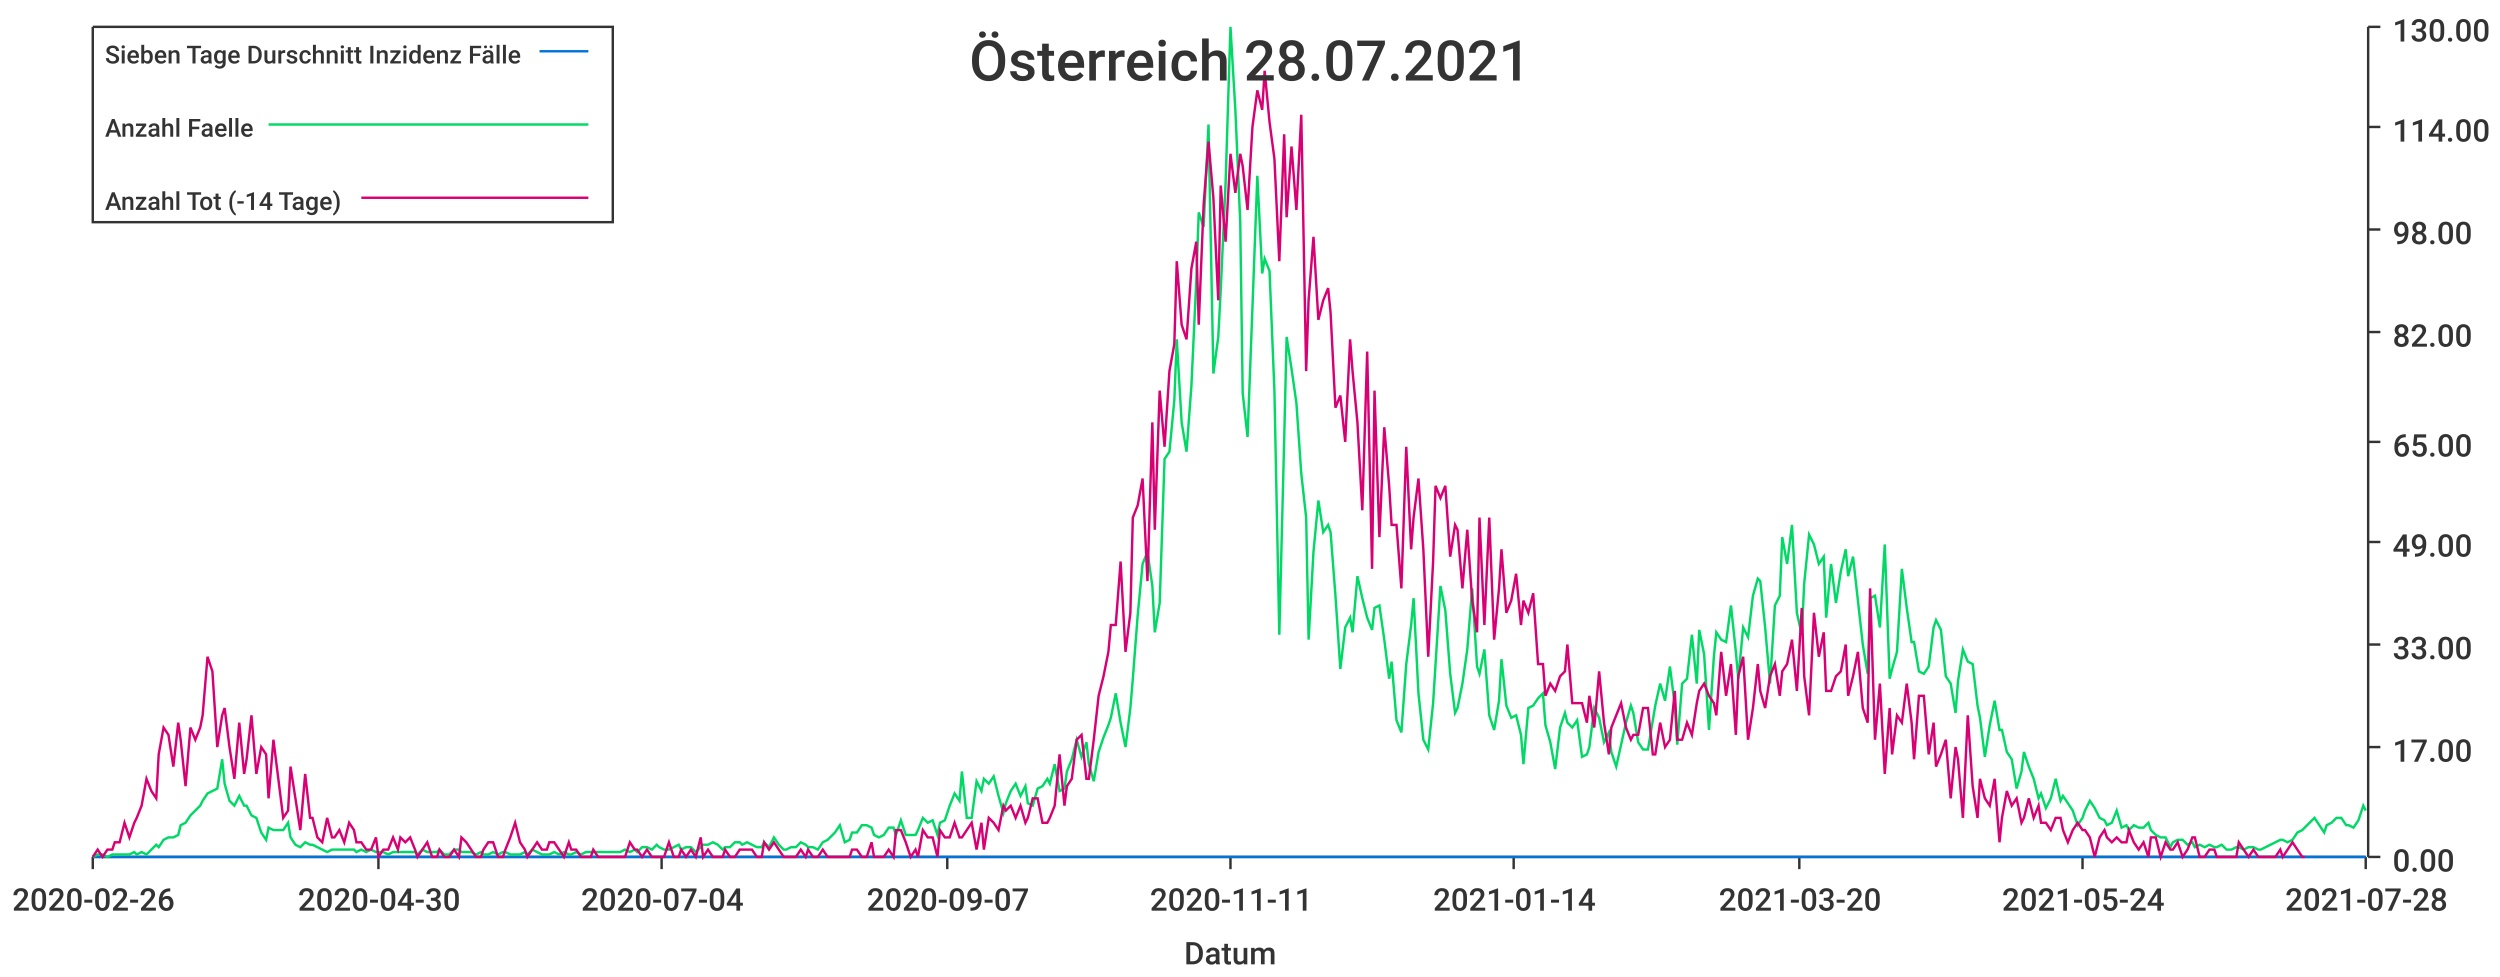
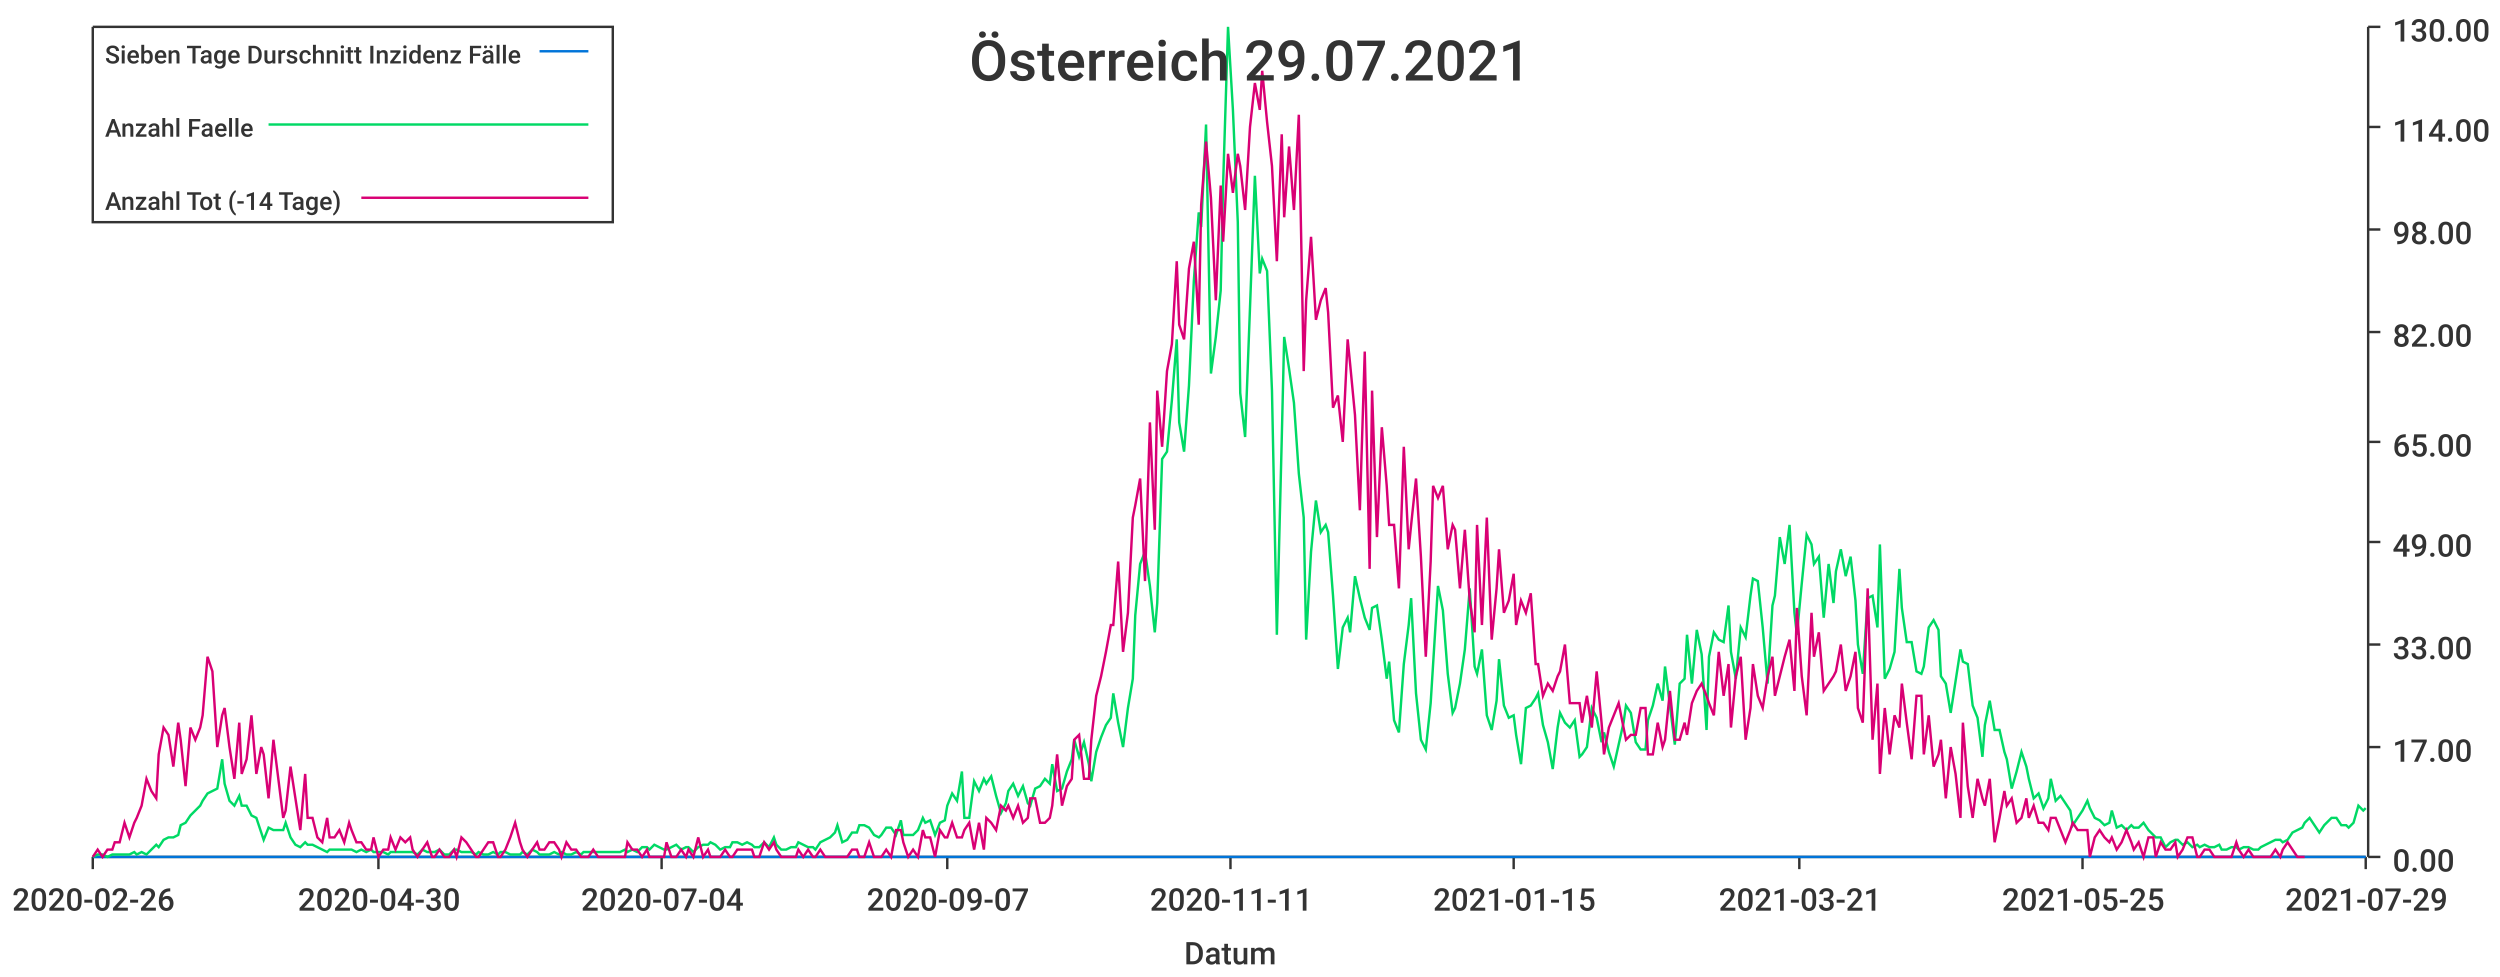
<svg xmlns="http://www.w3.org/2000/svg" width="1024" height="400">\n<path d="M 0 0 L 1024 0 L 1024 400 L 0 400 L 0 0" style="stroke-width:0;stroke:rgba(255,255,255,1.0);fill:rgba(255,255,255,1.0)" />
  <path d="M 38 11 L 969 11 L 969 351 L 38 351 L 38 11" style="stroke-width:0;stroke:rgba(255,255,255,1.0);fill:rgba(255,255,255,1.0)" />
  <path d="M 38 351 L 969 351" style="stroke-width:1;stroke:rgba(51,51,51,1.0);fill:none" />
  <path d="M 38 351 L 38 356" style="stroke-width:1;stroke:rgba(51,51,51,1.0);fill:none" />
  <text x="5" y="373" style="stroke-width:0;stroke:none;fill:rgba(51,51,51,1.0);font-size:12.8px;font-family:'Roboto Medium',sans-serif">2020-02-26</text>
  <path d="M 155 351 L 155 356" style="stroke-width:1;stroke:rgba(51,51,51,1.0);fill:none" />
  <text x="122" y="373" style="stroke-width:0;stroke:none;fill:rgba(51,51,51,1.0);font-size:12.8px;font-family:'Roboto Medium',sans-serif">2020-04-30</text>
  <path d="M 271 351 L 271 356" style="stroke-width:1;stroke:rgba(51,51,51,1.0);fill:none" />
  <text x="238" y="373" style="stroke-width:0;stroke:none;fill:rgba(51,51,51,1.0);font-size:12.8px;font-family:'Roboto Medium',sans-serif">2020-07-04</text>
  <path d="M 388 351 L 388 356" style="stroke-width:1;stroke:rgba(51,51,51,1.0);fill:none" />
  <text x="355" y="373" style="stroke-width:0;stroke:none;fill:rgba(51,51,51,1.0);font-size:12.8px;font-family:'Roboto Medium',sans-serif">2020-09-07</text>
  <path d="M 504 351 L 504 356" style="stroke-width:1;stroke:rgba(51,51,51,1.0);fill:none" />
  <text x="471" y="373" style="stroke-width:0;stroke:none;fill:rgba(51,51,51,1.0);font-size:12.8px;font-family:'Roboto Medium',sans-serif">2020-11-11</text>
  <path d="M 620 351 L 620 356" style="stroke-width:1;stroke:rgba(51,51,51,1.0);fill:none" />
-   <text x="587" y="373" style="stroke-width:0;stroke:none;fill:rgba(51,51,51,1.0);font-size:12.8px;font-family:'Roboto Medium',sans-serif">2021-01-14</text>
+   <text x="587" y="373" style="stroke-width:0;stroke:none;fill:rgba(51,51,51,1.0);font-size:12.8px;font-family:'Roboto Medium',sans-serif">2021-01-15</text>
  <path d="M 737 351 L 737 356" style="stroke-width:1;stroke:rgba(51,51,51,1.0);fill:none" />
-   <text x="704" y="373" style="stroke-width:0;stroke:none;fill:rgba(51,51,51,1.0);font-size:12.8px;font-family:'Roboto Medium',sans-serif">2021-03-20</text>
+   <text x="704" y="373" style="stroke-width:0;stroke:none;fill:rgba(51,51,51,1.0);font-size:12.8px;font-family:'Roboto Medium',sans-serif">2021-03-21</text>
  <path d="M 853 351 L 853 356" style="stroke-width:1;stroke:rgba(51,51,51,1.0);fill:none" />
-   <text x="820" y="373" style="stroke-width:0;stroke:none;fill:rgba(51,51,51,1.0);font-size:12.8px;font-family:'Roboto Medium',sans-serif">2021-05-24</text>
+   <text x="820" y="373" style="stroke-width:0;stroke:none;fill:rgba(51,51,51,1.0);font-size:12.8px;font-family:'Roboto Medium',sans-serif">2021-05-25</text>
  <path d="M 969 351 L 969 356" style="stroke-width:1;stroke:rgba(51,51,51,1.0);fill:none" />
-   <text x="936" y="373" style="stroke-width:0;stroke:none;fill:rgba(51,51,51,1.0);font-size:12.8px;font-family:'Roboto Medium',sans-serif">2021-07-28</text>
+   <text x="936" y="373" style="stroke-width:0;stroke:none;fill:rgba(51,51,51,1.0);font-size:12.8px;font-family:'Roboto Medium',sans-serif">2021-07-29</text>
  <text x="485" y="395" style="stroke-width:0;stroke:none;fill:rgba(51,51,51,1.0);font-size:12.8px;font-family:'Roboto Medium',sans-serif">Datum</text>
  <path d="M 970 351 L 970 11" style="stroke-width:1;stroke:rgba(51,51,51,1.0);fill:none" />
  <path d="M 970 351 L 975 351" style="stroke-width:1;stroke:rgba(51,51,51,1.0);fill:none" />
  <text x="980" y="357" style="stroke-width:0;stroke:none;fill:rgba(51,51,51,1.0);font-size:12.8px;font-family:'Roboto Medium',sans-serif">0.00</text>
  <path d="M 970 306 L 975 306" style="stroke-width:1;stroke:rgba(51,51,51,1.0);fill:none" />
  <text x="980" y="312" style="stroke-width:0;stroke:none;fill:rgba(51,51,51,1.0);font-size:12.8px;font-family:'Roboto Medium',sans-serif">17.00</text>
  <path d="M 970 264 L 975 264" style="stroke-width:1;stroke:rgba(51,51,51,1.0);fill:none" />
  <text x="980" y="270" style="stroke-width:0;stroke:none;fill:rgba(51,51,51,1.0);font-size:12.8px;font-family:'Roboto Medium',sans-serif">33.00</text>
  <path d="M 970 222 L 975 222" style="stroke-width:1;stroke:rgba(51,51,51,1.0);fill:none" />
  <text x="980" y="228" style="stroke-width:0;stroke:none;fill:rgba(51,51,51,1.0);font-size:12.8px;font-family:'Roboto Medium',sans-serif">49.00</text>
  <path d="M 970 181 L 975 181" style="stroke-width:1;stroke:rgba(51,51,51,1.0);fill:none" />
  <text x="980" y="187" style="stroke-width:0;stroke:none;fill:rgba(51,51,51,1.0);font-size:12.8px;font-family:'Roboto Medium',sans-serif">65.00</text>
  <path d="M 970 136 L 975 136" style="stroke-width:1;stroke:rgba(51,51,51,1.0);fill:none" />
  <text x="980" y="142" style="stroke-width:0;stroke:none;fill:rgba(51,51,51,1.0);font-size:12.8px;font-family:'Roboto Medium',sans-serif">82.00</text>
  <path d="M 970 94 L 975 94" style="stroke-width:1;stroke:rgba(51,51,51,1.0);fill:none" />
  <text x="980" y="100" style="stroke-width:0;stroke:none;fill:rgba(51,51,51,1.0);font-size:12.8px;font-family:'Roboto Medium',sans-serif">98.00</text>
  <path d="M 970 52 L 975 52" style="stroke-width:1;stroke:rgba(51,51,51,1.0);fill:none" />
  <text x="980" y="58" style="stroke-width:0;stroke:none;fill:rgba(51,51,51,1.0);font-size:12.8px;font-family:'Roboto Medium',sans-serif">114.00</text>
  <path d="M 970 11 L 975 11" style="stroke-width:1;stroke:rgba(51,51,51,1.0);fill:none" />
  <text x="980" y="17" style="stroke-width:0;stroke:none;fill:rgba(51,51,51,1.0);font-size:12.8px;font-family:'Roboto Medium',sans-serif">130.00</text>
-   <path d="M 38 351 L 40 351 L 42 351 L 44 351 L 46 351 L 47 351 L 49 351 L 51 351 L 53 351 L 55 351 L 56 351 L 58 351 L 60 351 L 62 351 L 64 351 L 65 351 L 67 351 L 69 351 L 71 351 L 73 351 L 74 351 L 76 351 L 78 351 L 80 351 L 82 351 L 83 351 L 85 351 L 87 351 L 89 351 L 91 351 L 92 351 L 94 351 L 96 351 L 98 351 L 100 351 L 101 351 L 103 351 L 105 351 L 107 351 L 109 351 L 110 351 L 112 351 L 114 351 L 116 351 L 118 351 L 119 351 L 121 351 L 123 351 L 125 351 L 127 351 L 128 351 L 130 351 L 132 351 L 134 351 L 136 351 L 137 351 L 139 351 L 141 351 L 143 351 L 145 351 L 146 351 L 148 351 L 150 351 L 152 351 L 154 351 L 155 351 L 157 351 L 159 351 L 161 351 L 163 351 L 164 351 L 166 351 L 168 351 L 170 351 L 171 351 L 173 351 L 175 351 L 177 351 L 179 351 L 180 351 L 182 351 L 184 351 L 186 351 L 188 351 L 189 351 L 191 351 L 193 351 L 195 351 L 197 351 L 198 351 L 200 351 L 202 351 L 204 351 L 206 351 L 207 351 L 209 351 L 211 351 L 213 351 L 215 351 L 216 351 L 218 351 L 220 351 L 222 351 L 224 351 L 225 351 L 227 351 L 229 351 L 231 351 L 233 351 L 234 351 L 236 351 L 238 351 L 240 351 L 242 351 L 243 351 L 245 351 L 247 351 L 249 351 L 251 351 L 252 351 L 254 351 L 256 351 L 258 351 L 260 351 L 261 351 L 263 351 L 265 351 L 267 351 L 269 351 L 270 351 L 272 351 L 274 351 L 276 351 L 278 351 L 279 351 L 281 351 L 283 351 L 285 351 L 287 351 L 288 351 L 290 351 L 292 351 L 294 351 L 296 351 L 297 351 L 299 351 L 301 351 L 303 351 L 304 351 L 306 351 L 308 351 L 310 351 L 312 351 L 313 351 L 315 351 L 317 351 L 319 351 L 321 351 L 322 351 L 324 351 L 326 351 L 328 351 L 330 351 L 331 351 L 333 351 L 335 351 L 337 351 L 339 351 L 340 351 L 342 351 L 344 351 L 346 351 L 348 351 L 349 351 L 351 351 L 353 351 L 355 351 L 357 351 L 358 351 L 360 351 L 362 351 L 364 351 L 366 351 L 367 351 L 369 351 L 371 351 L 373 351 L 375 351 L 376 351 L 378 351 L 380 351 L 382 351 L 384 351 L 385 351 L 387 351 L 389 351 L 391 351 L 393 351 L 394 351 L 396 351 L 398 351 L 400 351 L 402 351 L 403 351 L 405 351 L 407 351 L 409 351 L 411 351 L 412 351 L 414 351 L 416 351 L 418 351 L 420 351 L 421 351 L 423 351 L 425 351 L 427 351 L 429 351 L 430 351 L 432 351 L 434 351 L 436 351 L 437 351 L 439 351 L 441 351 L 443 351 L 445 351 L 446 351 L 448 351 L 450 351 L 452 351 L 454 351 L 455 351 L 457 351 L 459 351 L 461 351 L 463 351 L 464 351 L 466 351 L 468 351 L 470 351 L 472 351 L 473 351 L 475 351 L 477 351 L 479 351 L 481 351 L 482 351 L 484 351 L 486 351 L 488 351 L 490 351 L 491 351 L 493 351 L 495 351 L 497 351 L 499 351 L 500 351 L 502 351 L 504 351 L 506 351 L 508 351 L 509 351 L 511 351 L 513 351 L 515 351 L 517 351 L 518 351 L 520 351 L 522 351 L 524 351 L 526 351 L 527 351 L 529 351 L 531 351 L 533 351 L 535 351 L 536 351 L 538 351 L 540 351 L 542 351 L 544 351 L 545 351 L 547 351 L 549 351 L 551 351 L 553 351 L 554 351 L 556 351 L 558 351 L 560 351 L 562 351 L 563 351 L 565 351 L 567 351 L 569 351 L 570 351 L 572 351 L 574 351 L 576 351 L 578 351 L 579 351 L 581 351 L 583 351 L 585 351 L 587 351 L 588 351 L 590 351 L 592 351 L 594 351 L 596 351 L 597 351 L 599 351 L 601 351 L 603 351 L 605 351 L 606 351 L 608 351 L 610 351 L 612 351 L 614 351 L 615 351 L 617 351 L 619 351 L 621 351 L 623 351 L 624 351 L 626 351 L 628 351 L 630 351 L 632 351 L 633 351 L 635 351 L 637 351 L 639 351 L 641 351 L 642 351 L 644 351 L 646 351 L 648 351 L 650 351 L 651 351 L 653 351 L 655 351 L 657 351 L 659 351 L 660 351 L 662 351 L 664 351 L 666 351 L 668 351 L 669 351 L 671 351 L 673 351 L 675 351 L 677 351 L 678 351 L 680 351 L 682 351 L 684 351 L 686 351 L 687 351 L 689 351 L 691 351 L 693 351 L 695 351 L 696 351 L 698 351 L 700 351 L 702 351 L 703 351 L 705 351 L 707 351 L 709 351 L 711 351 L 712 351 L 714 351 L 716 351 L 718 351 L 720 351 L 721 351 L 723 351 L 725 351 L 727 351 L 729 351 L 730 351 L 732 351 L 734 351 L 736 351 L 738 351 L 739 351 L 741 351 L 743 351 L 745 351 L 747 351 L 748 351 L 750 351 L 752 351 L 754 351 L 756 351 L 757 351 L 759 351 L 761 351 L 763 351 L 765 351 L 766 351 L 768 351 L 770 351 L 772 351 L 774 351 L 775 351 L 777 351 L 779 351 L 781 351 L 783 351 L 784 351 L 786 351 L 788 351 L 790 351 L 792 351 L 793 351 L 795 351 L 797 351 L 799 351 L 801 351 L 802 351 L 804 351 L 806 351 L 808 351 L 810 351 L 811 351 L 813 351 L 815 351 L 817 351 L 819 351 L 820 351 L 822 351 L 824 351 L 826 351 L 828 351 L 829 351 L 831 351 L 833 351 L 835 351 L 836 351 L 838 351 L 840 351 L 842 351 L 844 351 L 845 351 L 847 351 L 849 351 L 851 351 L 853 351 L 854 351 L 856 351 L 858 351 L 860 351 L 862 351 L 863 351 L 865 351 L 867 351 L 869 351 L 871 351 L 872 351 L 874 351 L 876 351 L 878 351 L 880 351 L 881 351 L 883 351 L 885 351 L 887 351 L 889 351 L 890 351 L 892 351 L 894 351 L 896 351 L 898 351 L 899 351 L 901 351 L 903 351 L 905 351 L 907 351 L 908 351 L 910 351 L 912 351 L 914 351 L 916 351 L 917 351 L 919 351 L 921 351 L 923 351 L 925 351 L 926 351 L 928 351 L 930 351 L 932 351 L 934 351 L 935 351 L 937 351 L 939 351 L 941 351 L 943 351 L 944 351 L 946 351 L 948 351 L 950 351 L 952 351 L 953 351 L 955 351 L 957 351 L 959 351 L 961 351 L 962 351 L 964 351 L 966 351 L 968 351 L 969 351" style="stroke-width:1;stroke:rgba(0,116,217,1.0);fill:none" />
-   <path d="M 38 351 L 40 350 L 42 350 L 44 351 L 46 350 L 47 350 L 49 350 L 51 350 L 53 350 L 55 349 L 56 350 L 58 349 L 60 350 L 62 348 L 64 346 L 65 347 L 67 344 L 69 343 L 71 343 L 73 342 L 74 338 L 76 337 L 78 334 L 80 332 L 82 330 L 83 328 L 85 325 L 87 324 L 89 323 L 91 311 L 92 321 L 94 328 L 96 330 L 98 326 L 100 330 L 101 330 L 103 334 L 105 335 L 107 341 L 109 344 L 110 339 L 112 340 L 114 340 L 116 340 L 118 337 L 119 343 L 121 346 L 123 347 L 125 345 L 127 346 L 128 346 L 130 347 L 132 348 L 134 349 L 136 348 L 137 348 L 139 348 L 141 348 L 143 348 L 145 348 L 146 349 L 148 348 L 150 349 L 152 348 L 154 349 L 155 349 L 157 349 L 159 350 L 161 349 L 163 349 L 164 349 L 166 349 L 168 349 L 170 349 L 171 350 L 173 348 L 175 349 L 177 349 L 179 349 L 180 348 L 182 350 L 184 350 L 186 348 L 188 348 L 189 349 L 191 349 L 193 349 L 195 350 L 197 349 L 198 350 L 200 350 L 202 349 L 204 350 L 206 349 L 207 349 L 209 350 L 211 350 L 213 350 L 215 349 L 216 350 L 218 348 L 220 349 L 222 350 L 224 350 L 225 350 L 227 349 L 229 350 L 231 349 L 233 350 L 234 350 L 236 349 L 238 350 L 240 349 L 242 349 L 243 349 L 245 349 L 247 349 L 249 349 L 251 349 L 252 349 L 254 349 L 256 348 L 258 349 L 260 348 L 261 349 L 263 347 L 265 347 L 267 348 L 269 346 L 270 347 L 272 348 L 274 348 L 276 347 L 278 346 L 279 348 L 281 347 L 283 347 L 285 349 L 287 347 L 288 346 L 290 346 L 292 345 L 294 346 L 296 348 L 297 347 L 299 347 L 301 345 L 303 345 L 304 346 L 306 345 L 308 346 L 310 347 L 312 347 L 313 345 L 315 347 L 317 343 L 319 346 L 321 348 L 322 348 L 324 347 L 326 347 L 328 345 L 330 346 L 331 347 L 333 347 L 335 348 L 337 345 L 339 344 L 340 343 L 342 341 L 344 338 L 346 345 L 348 344 L 349 341 L 351 341 L 353 338 L 355 338 L 357 339 L 358 342 L 360 343 L 362 342 L 364 339 L 366 339 L 367 342 L 369 336 L 371 342 L 373 342 L 375 342 L 376 340 L 378 335 L 380 337 L 382 336 L 384 342 L 385 337 L 387 336 L 389 330 L 391 325 L 393 328 L 394 316 L 396 335 L 398 335 L 400 320 L 402 324 L 403 319 L 405 321 L 407 318 L 409 326 L 411 333 L 412 329 L 414 324 L 416 321 L 418 326 L 420 322 L 421 329 L 423 330 L 425 323 L 427 322 L 429 319 L 430 321 L 432 313 L 434 324 L 436 323 L 437 316 L 439 311 L 441 303 L 443 310 L 445 304 L 446 313 L 448 320 L 450 308 L 452 302 L 454 297 L 455 294 L 457 284 L 459 296 L 461 306 L 463 290 L 464 278 L 466 252 L 468 231 L 470 226 L 472 240 L 473 259 L 475 247 L 477 188 L 479 185 L 481 164 L 482 139 L 484 173 L 486 185 L 488 158 L 490 115 L 491 87 L 493 93 L 495 51 L 497 153 L 499 138 L 500 119 L 502 75 L 504 11 L 506 45 L 508 91 L 509 161 L 511 179 L 513 126 L 515 72 L 517 112 L 518 106 L 520 111 L 522 160 L 524 260 L 526 180 L 527 138 L 529 151 L 531 165 L 533 194 L 535 212 L 536 262 L 538 226 L 540 205 L 542 218 L 544 215 L 545 218 L 547 244 L 549 274 L 551 257 L 553 253 L 554 259 L 556 236 L 558 245 L 560 253 L 562 258 L 563 249 L 565 248 L 567 262 L 569 278 L 570 271 L 572 295 L 574 300 L 576 272 L 578 256 L 579 245 L 581 284 L 583 303 L 585 307 L 587 288 L 588 272 L 590 240 L 592 250 L 594 276 L 596 292 L 597 290 L 599 280 L 601 266 L 603 241 L 605 273 L 606 276 L 608 266 L 610 293 L 612 299 L 614 287 L 615 270 L 617 289 L 619 294 L 621 293 L 623 301 L 624 313 L 626 290 L 628 289 L 630 286 L 632 284 L 633 297 L 635 304 L 637 315 L 639 298 L 641 292 L 642 296 L 644 298 L 646 295 L 648 310 L 650 309 L 651 306 L 653 290 L 655 294 L 657 304 L 659 300 L 660 308 L 662 314 L 664 305 L 666 296 L 668 289 L 669 292 L 671 304 L 673 307 L 675 307 L 677 295 L 678 289 L 680 280 L 682 287 L 684 273 L 686 289 L 687 305 L 689 280 L 691 278 L 693 260 L 695 280 L 696 258 L 698 268 L 700 299 L 702 269 L 703 259 L 705 262 L 707 263 L 709 248 L 711 267 L 712 278 L 714 257 L 716 261 L 718 244 L 720 237 L 721 238 L 723 257 L 725 280 L 727 248 L 729 244 L 730 220 L 732 231 L 734 215 L 736 251 L 738 260 L 739 239 L 741 219 L 743 223 L 745 231 L 747 228 L 748 253 L 750 231 L 752 247 L 754 234 L 756 225 L 757 236 L 759 228 L 761 246 L 763 264 L 765 276 L 766 245 L 768 244 L 770 257 L 772 223 L 774 278 L 775 274 L 777 267 L 779 233 L 781 249 L 783 263 L 784 263 L 786 275 L 788 276 L 790 273 L 792 257 L 793 254 L 795 258 L 797 277 L 799 280 L 801 292 L 802 279 L 804 266 L 806 271 L 808 272 L 810 289 L 811 294 L 813 310 L 815 297 L 817 287 L 819 299 L 820 299 L 822 308 L 824 311 L 826 323 L 828 316 L 829 308 L 831 314 L 833 319 L 835 327 L 836 325 L 838 331 L 840 327 L 842 319 L 844 328 L 845 326 L 847 329 L 849 332 L 851 338 L 853 335 L 854 332 L 856 328 L 858 331 L 860 335 L 862 336 L 863 338 L 865 337 L 867 332 L 869 339 L 871 338 L 872 340 L 874 338 L 876 339 L 878 339 L 880 337 L 881 340 L 883 342 L 885 343 L 887 343 L 889 347 L 890 345 L 892 344 L 894 344 L 896 346 L 898 345 L 899 347 L 901 346 L 903 347 L 905 346 L 907 347 L 908 347 L 910 346 L 912 348 L 914 348 L 916 347 L 917 347 L 919 348 L 921 347 L 923 347 L 925 348 L 926 348 L 928 347 L 930 346 L 932 345 L 934 344 L 935 344 L 937 345 L 939 344 L 941 341 L 943 340 L 944 339 L 946 337 L 948 335 L 950 338 L 952 341 L 953 338 L 955 337 L 957 335 L 959 335 L 961 338 L 962 338 L 964 339 L 966 336 L 968 330 L 969 332" style="stroke-width:1;stroke:rgba(0,217,101,1.0);fill:none" />
-   <path d="M 38 351 L 40 348 L 42 351 L 44 348 L 46 348 L 47 345 L 49 345 L 51 337 L 53 343 L 55 337 L 56 335 L 58 330 L 60 319 L 62 324 L 64 327 L 65 309 L 67 298 L 69 301 L 71 314 L 73 296 L 74 303 L 76 322 L 78 298 L 80 303 L 82 298 L 83 293 L 85 269 L 87 275 L 89 306 L 91 293 L 92 290 L 94 306 L 96 319 L 98 296 L 100 317 L 101 311 L 103 293 L 105 317 L 107 306 L 109 309 L 110 327 L 112 303 L 114 319 L 116 335 L 118 332 L 119 314 L 121 327 L 123 340 L 125 317 L 127 335 L 128 335 L 130 343 L 132 345 L 134 335 L 136 343 L 137 343 L 139 340 L 141 345 L 143 337 L 145 340 L 146 345 L 148 345 L 150 348 L 152 348 L 154 343 L 155 351 L 157 348 L 159 348 L 161 343 L 163 348 L 164 343 L 166 345 L 168 343 L 170 348 L 171 351 L 173 348 L 175 345 L 177 351 L 179 351 L 180 348 L 182 351 L 184 351 L 186 348 L 188 351 L 189 343 L 191 345 L 193 348 L 195 351 L 197 351 L 198 348 L 200 345 L 202 345 L 204 351 L 206 351 L 207 348 L 209 343 L 211 337 L 213 345 L 215 348 L 216 351 L 218 348 L 220 345 L 222 348 L 224 348 L 225 345 L 227 345 L 229 348 L 231 351 L 233 345 L 234 348 L 236 348 L 238 351 L 240 351 L 242 351 L 243 348 L 245 351 L 247 351 L 249 351 L 251 351 L 252 351 L 254 351 L 256 351 L 258 345 L 260 348 L 261 348 L 263 351 L 265 348 L 267 351 L 269 351 L 270 351 L 272 351 L 274 345 L 276 351 L 278 351 L 279 348 L 281 351 L 283 348 L 285 351 L 287 343 L 288 351 L 290 348 L 292 351 L 294 351 L 296 351 L 297 348 L 299 351 L 301 351 L 303 348 L 304 348 L 306 348 L 308 348 L 310 351 L 312 351 L 313 345 L 315 348 L 317 345 L 319 348 L 321 351 L 322 351 L 324 351 L 326 351 L 328 348 L 330 351 L 331 348 L 333 351 L 335 351 L 337 348 L 339 351 L 340 351 L 342 351 L 344 351 L 346 351 L 348 351 L 349 348 L 351 348 L 353 351 L 355 351 L 357 345 L 358 351 L 360 351 L 362 351 L 364 348 L 366 351 L 367 340 L 369 340 L 371 345 L 373 351 L 375 348 L 376 351 L 378 340 L 380 343 L 382 343 L 384 351 L 385 340 L 387 343 L 389 343 L 391 337 L 393 343 L 394 343 L 396 340 L 398 337 L 400 348 L 402 337 L 403 348 L 405 335 L 407 337 L 409 340 L 411 330 L 412 332 L 414 330 L 416 335 L 418 330 L 420 337 L 421 335 L 423 327 L 425 327 L 427 337 L 429 337 L 430 335 L 432 330 L 434 309 L 436 330 L 437 322 L 439 319 L 441 303 L 443 301 L 445 319 L 446 319 L 448 303 L 450 285 L 452 277 L 454 267 L 455 256 L 457 256 L 459 230 L 461 267 L 463 251 L 464 212 L 466 207 L 468 196 L 470 238 L 472 173 L 473 217 L 475 160 L 477 183 L 479 152 L 481 141 L 482 107 L 484 133 L 486 139 L 488 110 L 490 99 L 491 133 L 493 84 L 495 58 L 497 81 L 499 123 L 500 76 L 502 99 L 504 63 L 506 79 L 508 63 L 509 68 L 511 86 L 513 52 L 515 37 L 517 45 L 518 29 L 520 50 L 522 65 L 524 107 L 526 55 L 527 89 L 529 60 L 531 86 L 533 47 L 535 152 L 536 123 L 538 97 L 540 131 L 542 123 L 544 118 L 545 128 L 547 167 L 549 162 L 551 181 L 553 139 L 554 152 L 556 173 L 558 209 L 560 144 L 562 233 L 563 160 L 565 220 L 567 175 L 569 199 L 570 215 L 572 215 L 574 241 L 576 183 L 578 225 L 579 212 L 581 196 L 583 225 L 585 269 L 587 230 L 588 199 L 590 204 L 592 199 L 594 228 L 596 215 L 597 217 L 599 241 L 601 217 L 603 246 L 605 259 L 606 212 L 608 256 L 610 212 L 612 262 L 614 241 L 615 225 L 617 251 L 619 246 L 621 235 L 623 256 L 624 246 L 626 251 L 628 243 L 630 272 L 632 272 L 633 285 L 635 280 L 637 283 L 639 277 L 641 275 L 642 264 L 644 288 L 646 288 L 648 288 L 650 296 L 651 285 L 653 298 L 655 275 L 657 296 L 659 309 L 660 298 L 662 293 L 664 288 L 666 298 L 668 303 L 669 301 L 671 301 L 673 290 L 675 290 L 677 309 L 678 309 L 680 296 L 682 306 L 684 303 L 686 283 L 687 303 L 689 303 L 691 296 L 693 301 L 695 288 L 696 283 L 698 280 L 700 285 L 702 288 L 703 293 L 705 267 L 707 285 L 709 272 L 711 301 L 712 277 L 714 269 L 716 303 L 718 290 L 720 272 L 721 283 L 723 290 L 725 277 L 727 272 L 729 285 L 730 275 L 732 272 L 734 262 L 736 283 L 738 249 L 739 277 L 741 293 L 743 251 L 745 269 L 747 259 L 748 283 L 750 283 L 752 277 L 754 275 L 756 264 L 757 285 L 759 277 L 761 267 L 763 290 L 765 296 L 766 241 L 768 303 L 770 280 L 772 317 L 774 290 L 775 309 L 777 293 L 779 296 L 781 280 L 783 296 L 784 311 L 786 285 L 788 285 L 790 309 L 792 296 L 793 314 L 795 309 L 797 303 L 799 327 L 801 306 L 802 311 L 804 335 L 806 293 L 808 322 L 810 335 L 811 319 L 813 327 L 815 330 L 817 319 L 819 345 L 820 335 L 822 324 L 824 330 L 826 327 L 828 337 L 829 335 L 831 327 L 833 335 L 835 330 L 836 337 L 838 337 L 840 340 L 842 335 L 844 335 L 845 340 L 847 345 L 849 340 L 851 337 L 853 340 L 854 340 L 856 343 L 858 351 L 860 343 L 862 340 L 863 343 L 865 345 L 867 343 L 869 345 L 871 345 L 872 340 L 874 345 L 876 348 L 878 345 L 880 351 L 881 343 L 883 343 L 885 351 L 887 345 L 889 348 L 890 348 L 892 345 L 894 351 L 896 348 L 898 343 L 899 343 L 901 351 L 903 351 L 905 348 L 907 348 L 908 351 L 910 351 L 912 351 L 914 351 L 916 351 L 917 345 L 919 348 L 921 351 L 923 348 L 925 351 L 926 351 L 928 351 L 930 351 L 932 351 L 934 348 L 935 351 L 937 348 L 939 345 L 941 348 L 943 351 L 944 351" style="stroke-width:1;stroke:rgba(217,0,116,1.0);fill:none" />
-   <text x="397" y="33" style="stroke-width:0;stroke:none;fill:rgba(51,51,51,1.0);font-size:23.0px;font-family:'Roboto Medium',sans-serif">Österreich 28.07.2021</text>
+   <path d="M 38 351 L 40 351 L 42 351 L 44 351 L 46 351 L 47 351 L 49 351 L 51 351 L 53 351 L 55 351 L 56 351 L 58 351 L 60 351 L 62 351 L 64 351 L 65 351 L 67 351 L 69 351 L 71 351 L 73 351 L 74 351 L 76 351 L 78 351 L 80 351 L 82 351 L 83 351 L 85 351 L 87 351 L 89 351 L 91 351 L 92 351 L 94 351 L 96 351 L 98 351 L 99 351 L 101 351 L 103 351 L 105 351 L 107 351 L 108 351 L 110 351 L 112 351 L 114 351 L 116 351 L 117 351 L 119 351 L 121 351 L 123 351 L 125 351 L 126 351 L 128 351 L 130 351 L 132 351 L 134 351 L 135 351 L 137 351 L 139 351 L 141 351 L 143 351 L 144 351 L 146 351 L 148 351 L 150 351 L 152 351 L 153 351 L 155 351 L 157 351 L 159 351 L 160 351 L 162 351 L 164 351 L 166 351 L 168 351 L 169 351 L 171 351 L 173 351 L 175 351 L 177 351 L 178 351 L 180 351 L 182 351 L 184 351 L 186 351 L 187 351 L 189 351 L 191 351 L 193 351 L 195 351 L 196 351 L 198 351 L 200 351 L 202 351 L 204 351 L 205 351 L 207 351 L 209 351 L 211 351 L 213 351 L 214 351 L 216 351 L 218 351 L 220 351 L 221 351 L 223 351 L 225 351 L 227 351 L 229 351 L 230 351 L 232 351 L 234 351 L 236 351 L 238 351 L 239 351 L 241 351 L 243 351 L 245 351 L 247 351 L 248 351 L 250 351 L 252 351 L 254 351 L 256 351 L 257 351 L 259 351 L 261 351 L 263 351 L 265 351 L 266 351 L 268 351 L 270 351 L 272 351 L 273 351 L 275 351 L 277 351 L 279 351 L 281 351 L 282 351 L 284 351 L 286 351 L 288 351 L 290 351 L 291 351 L 293 351 L 295 351 L 297 351 L 299 351 L 300 351 L 302 351 L 304 351 L 306 351 L 308 351 L 309 351 L 311 351 L 313 351 L 315 351 L 317 351 L 318 351 L 320 351 L 322 351 L 324 351 L 326 351 L 327 351 L 329 351 L 331 351 L 333 351 L 334 351 L 336 351 L 338 351 L 340 351 L 342 351 L 343 351 L 345 351 L 347 351 L 349 351 L 351 351 L 352 351 L 354 351 L 356 351 L 358 351 L 360 351 L 361 351 L 363 351 L 365 351 L 367 351 L 369 351 L 370 351 L 372 351 L 374 351 L 376 351 L 378 351 L 379 351 L 381 351 L 383 351 L 385 351 L 387 351 L 388 351 L 390 351 L 392 351 L 394 351 L 395 351 L 397 351 L 399 351 L 401 351 L 403 351 L 404 351 L 406 351 L 408 351 L 410 351 L 412 351 L 413 351 L 415 351 L 417 351 L 419 351 L 421 351 L 422 351 L 424 351 L 426 351 L 428 351 L 430 351 L 431 351 L 433 351 L 435 351 L 437 351 L 439 351 L 440 351 L 442 351 L 444 351 L 446 351 L 447 351 L 449 351 L 451 351 L 453 351 L 455 351 L 456 351 L 458 351 L 460 351 L 462 351 L 464 351 L 465 351 L 467 351 L 469 351 L 471 351 L 473 351 L 474 351 L 476 351 L 478 351 L 480 351 L 482 351 L 483 351 L 485 351 L 487 351 L 489 351 L 491 351 L 492 351 L 494 351 L 496 351 L 498 351 L 500 351 L 501 351 L 503 351 L 505 351 L 507 351 L 508 351 L 510 351 L 512 351 L 514 351 L 516 351 L 517 351 L 519 351 L 521 351 L 523 351 L 525 351 L 526 351 L 528 351 L 530 351 L 532 351 L 534 351 L 535 351 L 537 351 L 539 351 L 541 351 L 543 351 L 544 351 L 546 351 L 548 351 L 550 351 L 552 351 L 553 351 L 555 351 L 557 351 L 559 351 L 561 351 L 562 351 L 564 351 L 566 351 L 568 351 L 569 351 L 571 351 L 573 351 L 575 351 L 577 351 L 578 351 L 580 351 L 582 351 L 584 351 L 586 351 L 587 351 L 589 351 L 591 351 L 593 351 L 595 351 L 596 351 L 598 351 L 600 351 L 602 351 L 604 351 L 605 351 L 607 351 L 609 351 L 611 351 L 613 351 L 614 351 L 616 351 L 618 351 L 620 351 L 621 351 L 623 351 L 625 351 L 627 351 L 629 351 L 630 351 L 632 351 L 634 351 L 636 351 L 638 351 L 639 351 L 641 351 L 643 351 L 645 351 L 647 351 L 648 351 L 650 351 L 652 351 L 654 351 L 656 351 L 657 351 L 659 351 L 661 351 L 663 351 L 665 351 L 666 351 L 668 351 L 670 351 L 672 351 L 674 351 L 675 351 L 677 351 L 679 351 L 681 351 L 682 351 L 684 351 L 686 351 L 688 351 L 690 351 L 691 351 L 693 351 L 695 351 L 697 351 L 699 351 L 700 351 L 702 351 L 704 351 L 706 351 L 708 351 L 709 351 L 711 351 L 713 351 L 715 351 L 717 351 L 718 351 L 720 351 L 722 351 L 724 351 L 726 351 L 727 351 L 729 351 L 731 351 L 733 351 L 735 351 L 736 351 L 738 351 L 740 351 L 742 351 L 743 351 L 745 351 L 747 351 L 749 351 L 751 351 L 752 351 L 754 351 L 756 351 L 758 351 L 760 351 L 761 351 L 763 351 L 765 351 L 767 351 L 769 351 L 770 351 L 772 351 L 774 351 L 776 351 L 778 351 L 779 351 L 781 351 L 783 351 L 785 351 L 787 351 L 788 351 L 790 351 L 792 351 L 794 351 L 795 351 L 797 351 L 799 351 L 801 351 L 803 351 L 804 351 L 806 351 L 808 351 L 810 351 L 812 351 L 813 351 L 815 351 L 817 351 L 819 351 L 821 351 L 822 351 L 824 351 L 826 351 L 828 351 L 830 351 L 831 351 L 833 351 L 835 351 L 837 351 L 839 351 L 840 351 L 842 351 L 844 351 L 846 351 L 848 351 L 849 351 L 851 351 L 853 351 L 855 351 L 856 351 L 858 351 L 860 351 L 862 351 L 864 351 L 865 351 L 867 351 L 869 351 L 871 351 L 873 351 L 874 351 L 876 351 L 878 351 L 880 351 L 882 351 L 883 351 L 885 351 L 887 351 L 889 351 L 891 351 L 892 351 L 894 351 L 896 351 L 898 351 L 900 351 L 901 351 L 903 351 L 905 351 L 907 351 L 909 351 L 910 351 L 912 351 L 914 351 L 916 351 L 917 351 L 919 351 L 921 351 L 923 351 L 925 351 L 926 351 L 928 351 L 930 351 L 932 351 L 934 351 L 935 351 L 937 351 L 939 351 L 941 351 L 943 351 L 944 351 L 946 351 L 948 351 L 950 351 L 952 351 L 953 351 L 955 351 L 957 351 L 959 351 L 961 351 L 962 351 L 964 351 L 966 351 L 968 351 L 969 351" style="stroke-width:1;stroke:rgba(0,116,217,1.0);fill:none" />
+   <path d="M 38 351 L 40 350 L 42 350 L 44 351 L 46 350 L 47 350 L 49 350 L 51 350 L 53 350 L 55 349 L 56 350 L 58 349 L 60 350 L 62 348 L 64 346 L 65 347 L 67 344 L 69 343 L 71 343 L 73 342 L 74 338 L 76 337 L 78 334 L 80 332 L 82 330 L 83 328 L 85 325 L 87 324 L 89 323 L 91 311 L 92 321 L 94 328 L 96 330 L 98 326 L 99 330 L 101 330 L 103 334 L 105 335 L 107 341 L 108 344 L 110 339 L 112 340 L 114 340 L 116 340 L 117 337 L 119 343 L 121 346 L 123 347 L 125 345 L 126 346 L 128 346 L 130 347 L 132 348 L 134 349 L 135 348 L 137 348 L 139 348 L 141 348 L 143 348 L 144 348 L 146 349 L 148 348 L 150 349 L 152 348 L 153 349 L 155 349 L 157 349 L 159 350 L 160 349 L 162 349 L 164 349 L 166 349 L 168 349 L 169 349 L 171 350 L 173 348 L 175 349 L 177 349 L 178 349 L 180 348 L 182 350 L 184 350 L 186 348 L 187 348 L 189 349 L 191 349 L 193 349 L 195 350 L 196 349 L 198 350 L 200 350 L 202 349 L 204 350 L 205 349 L 207 349 L 209 350 L 211 350 L 213 350 L 214 349 L 216 350 L 218 348 L 220 349 L 221 350 L 223 350 L 225 350 L 227 349 L 229 350 L 230 349 L 232 350 L 234 350 L 236 349 L 238 350 L 239 349 L 241 349 L 243 349 L 245 349 L 247 349 L 248 349 L 250 349 L 252 349 L 254 349 L 256 348 L 257 349 L 259 348 L 261 349 L 263 347 L 265 347 L 266 348 L 268 346 L 270 347 L 272 348 L 273 348 L 275 347 L 277 346 L 279 348 L 281 347 L 282 347 L 284 349 L 286 347 L 288 346 L 290 346 L 291 345 L 293 346 L 295 348 L 297 347 L 299 347 L 300 345 L 302 345 L 304 346 L 306 345 L 308 346 L 309 347 L 311 347 L 313 345 L 315 347 L 317 343 L 318 346 L 320 348 L 322 348 L 324 347 L 326 347 L 327 345 L 329 346 L 331 347 L 333 347 L 334 348 L 336 345 L 338 344 L 340 343 L 342 341 L 343 338 L 345 345 L 347 344 L 349 341 L 351 341 L 352 338 L 354 338 L 356 339 L 358 342 L 360 343 L 361 342 L 363 339 L 365 339 L 367 342 L 369 336 L 370 342 L 372 342 L 374 342 L 376 340 L 378 335 L 379 337 L 381 336 L 383 342 L 385 337 L 387 336 L 388 330 L 390 325 L 392 328 L 394 316 L 395 335 L 397 335 L 399 320 L 401 324 L 403 319 L 404 321 L 406 318 L 408 326 L 410 333 L 412 329 L 413 324 L 415 321 L 417 326 L 419 322 L 421 329 L 422 330 L 424 323 L 426 322 L 428 319 L 430 321 L 431 313 L 433 324 L 435 323 L 437 316 L 439 311 L 440 303 L 442 310 L 444 304 L 446 313 L 447 320 L 449 308 L 451 302 L 453 297 L 455 294 L 456 284 L 458 296 L 460 306 L 462 290 L 464 278 L 465 252 L 467 231 L 469 226 L 471 240 L 473 259 L 474 247 L 476 188 L 478 185 L 480 164 L 482 139 L 483 173 L 485 185 L 487 158 L 489 115 L 491 87 L 492 93 L 494 51 L 496 153 L 498 138 L 500 119 L 501 75 L 503 11 L 505 45 L 507 91 L 508 161 L 510 179 L 512 126 L 514 72 L 516 112 L 517 106 L 519 111 L 521 160 L 523 260 L 525 180 L 526 138 L 528 151 L 530 165 L 532 194 L 534 212 L 535 262 L 537 226 L 539 205 L 541 218 L 543 215 L 544 218 L 546 244 L 548 274 L 550 257 L 552 253 L 553 259 L 555 236 L 557 245 L 559 253 L 561 258 L 562 249 L 564 248 L 566 262 L 568 278 L 569 271 L 571 295 L 573 300 L 575 272 L 577 256 L 578 245 L 580 284 L 582 303 L 584 307 L 586 288 L 587 272 L 589 240 L 591 250 L 593 276 L 595 292 L 596 290 L 598 280 L 600 266 L 602 241 L 604 273 L 605 276 L 607 266 L 609 293 L 611 299 L 613 287 L 614 270 L 616 289 L 618 294 L 620 293 L 621 301 L 623 313 L 625 290 L 627 289 L 629 286 L 630 284 L 632 297 L 634 304 L 636 315 L 638 298 L 639 292 L 641 296 L 643 298 L 645 295 L 647 310 L 648 309 L 650 306 L 652 290 L 654 294 L 656 304 L 657 300 L 659 308 L 661 314 L 663 305 L 665 296 L 666 289 L 668 292 L 670 304 L 672 307 L 674 307 L 675 295 L 677 289 L 679 280 L 681 287 L 682 273 L 684 289 L 686 305 L 688 280 L 690 278 L 691 260 L 693 280 L 695 258 L 697 268 L 699 299 L 700 269 L 702 259 L 704 262 L 706 263 L 708 248 L 709 267 L 711 278 L 713 257 L 715 261 L 717 244 L 718 237 L 720 238 L 722 257 L 724 280 L 726 248 L 727 244 L 729 220 L 731 231 L 733 215 L 735 251 L 736 260 L 738 239 L 740 219 L 742 223 L 743 231 L 745 228 L 747 253 L 749 231 L 751 247 L 752 234 L 754 225 L 756 236 L 758 228 L 760 246 L 761 264 L 763 276 L 765 245 L 767 244 L 769 257 L 770 223 L 772 278 L 774 274 L 776 267 L 778 233 L 779 249 L 781 263 L 783 263 L 785 275 L 787 276 L 788 273 L 790 257 L 792 254 L 794 258 L 795 277 L 797 280 L 799 292 L 801 279 L 803 266 L 804 271 L 806 272 L 808 289 L 810 294 L 812 310 L 813 297 L 815 287 L 817 299 L 819 299 L 821 308 L 822 311 L 824 323 L 826 316 L 828 308 L 830 314 L 831 319 L 833 327 L 835 325 L 837 331 L 839 327 L 840 319 L 842 328 L 844 326 L 846 329 L 848 332 L 849 338 L 851 335 L 853 332 L 855 328 L 856 331 L 858 335 L 860 336 L 862 338 L 864 337 L 865 332 L 867 339 L 869 338 L 871 340 L 873 338 L 874 339 L 876 339 L 878 337 L 880 340 L 882 342 L 883 343 L 885 343 L 887 347 L 889 345 L 891 344 L 892 344 L 894 346 L 896 345 L 898 347 L 900 346 L 901 347 L 903 346 L 905 347 L 907 347 L 909 346 L 910 348 L 912 348 L 914 347 L 916 347 L 917 348 L 919 347 L 921 347 L 923 348 L 925 348 L 926 347 L 928 346 L 930 345 L 932 344 L 934 344 L 935 345 L 937 344 L 939 341 L 941 340 L 943 339 L 944 337 L 946 335 L 948 338 L 950 341 L 952 338 L 953 337 L 955 335 L 957 335 L 959 338 L 961 338 L 962 339 L 964 337 L 966 330 L 968 332 L 969 331" style="stroke-width:1;stroke:rgba(0,217,101,1.0);fill:none" />
+   <path d="M 38 351 L 40 348 L 42 351 L 44 348 L 46 348 L 47 345 L 49 345 L 51 337 L 53 343 L 55 337 L 56 335 L 58 330 L 60 319 L 62 324 L 64 327 L 65 309 L 67 298 L 69 301 L 71 314 L 73 296 L 74 303 L 76 322 L 78 298 L 80 303 L 82 298 L 83 293 L 85 269 L 87 275 L 89 306 L 91 293 L 92 290 L 94 306 L 96 319 L 98 296 L 99 317 L 101 311 L 103 293 L 105 317 L 107 306 L 108 309 L 110 327 L 112 303 L 114 319 L 116 335 L 117 332 L 119 314 L 121 327 L 123 340 L 125 317 L 126 335 L 128 335 L 130 343 L 132 345 L 134 335 L 135 343 L 137 343 L 139 340 L 141 345 L 143 337 L 144 340 L 146 345 L 148 345 L 150 348 L 152 348 L 153 343 L 155 351 L 157 348 L 159 348 L 160 343 L 162 348 L 164 343 L 166 345 L 168 343 L 169 348 L 171 351 L 173 348 L 175 345 L 177 351 L 178 351 L 180 348 L 182 351 L 184 351 L 186 348 L 187 351 L 189 343 L 191 345 L 193 348 L 195 351 L 196 351 L 198 348 L 200 345 L 202 345 L 204 351 L 205 351 L 207 348 L 209 343 L 211 337 L 213 345 L 214 348 L 216 351 L 218 348 L 220 345 L 221 348 L 223 348 L 225 345 L 227 345 L 229 348 L 230 351 L 232 345 L 234 348 L 236 348 L 238 351 L 239 351 L 241 351 L 243 348 L 245 351 L 247 351 L 248 351 L 250 351 L 252 351 L 254 351 L 256 351 L 257 345 L 259 348 L 261 348 L 263 351 L 265 348 L 266 351 L 268 351 L 270 351 L 272 351 L 273 345 L 275 351 L 277 351 L 279 348 L 281 351 L 282 348 L 284 351 L 286 343 L 288 351 L 290 348 L 291 351 L 293 351 L 295 351 L 297 348 L 299 351 L 300 351 L 302 348 L 304 348 L 306 348 L 308 348 L 309 351 L 311 351 L 313 345 L 315 348 L 317 345 L 318 348 L 320 351 L 322 351 L 324 351 L 326 351 L 327 348 L 329 351 L 331 348 L 333 351 L 334 351 L 336 348 L 338 351 L 340 351 L 342 351 L 343 351 L 345 351 L 347 351 L 349 348 L 351 348 L 352 351 L 354 351 L 356 345 L 358 351 L 360 351 L 361 351 L 363 348 L 365 351 L 367 340 L 369 340 L 370 345 L 372 351 L 374 348 L 376 351 L 378 340 L 379 343 L 381 343 L 383 351 L 385 340 L 387 343 L 388 343 L 390 337 L 392 343 L 394 343 L 395 340 L 397 337 L 399 348 L 401 337 L 403 348 L 404 335 L 406 337 L 408 340 L 410 330 L 412 332 L 413 330 L 415 335 L 417 330 L 419 337 L 421 335 L 422 327 L 424 327 L 426 337 L 428 337 L 430 335 L 431 330 L 433 309 L 435 330 L 437 322 L 439 319 L 440 303 L 442 301 L 444 319 L 446 319 L 447 303 L 449 285 L 451 277 L 453 267 L 455 256 L 456 256 L 458 230 L 460 267 L 462 251 L 464 212 L 465 207 L 467 196 L 469 238 L 471 173 L 473 217 L 474 160 L 476 183 L 478 152 L 480 141 L 482 107 L 483 133 L 485 139 L 487 110 L 489 99 L 491 133 L 492 84 L 494 58 L 496 81 L 498 123 L 500 76 L 501 99 L 503 63 L 505 79 L 507 63 L 508 68 L 510 86 L 512 52 L 514 34 L 516 45 L 517 29 L 519 50 L 521 68 L 523 107 L 525 55 L 526 89 L 528 60 L 530 86 L 532 47 L 534 152 L 535 123 L 537 97 L 539 131 L 541 123 L 543 118 L 544 128 L 546 167 L 548 162 L 550 181 L 552 139 L 553 149 L 555 170 L 557 209 L 559 144 L 561 233 L 562 160 L 564 220 L 566 175 L 568 199 L 569 215 L 571 215 L 573 241 L 575 183 L 577 225 L 578 215 L 580 196 L 582 228 L 584 269 L 586 230 L 587 199 L 589 204 L 591 199 L 593 225 L 595 215 L 596 217 L 598 241 L 600 217 L 602 246 L 604 259 L 605 215 L 607 256 L 609 212 L 611 262 L 613 241 L 614 225 L 616 251 L 618 246 L 620 235 L 621 256 L 623 246 L 625 251 L 627 243 L 629 272 L 630 272 L 632 285 L 634 280 L 636 283 L 638 277 L 639 275 L 641 264 L 643 288 L 645 288 L 647 288 L 648 296 L 650 285 L 652 298 L 654 275 L 656 296 L 657 309 L 659 298 L 661 293 L 663 288 L 665 298 L 666 303 L 668 301 L 670 301 L 672 290 L 674 290 L 675 309 L 677 309 L 679 296 L 681 306 L 682 303 L 684 283 L 686 303 L 688 303 L 690 296 L 691 301 L 693 288 L 695 283 L 697 280 L 699 285 L 700 288 L 702 293 L 704 267 L 706 285 L 708 272 L 709 298 L 711 277 L 713 269 L 715 303 L 717 290 L 718 272 L 720 285 L 722 290 L 724 277 L 726 269 L 727 285 L 729 277 L 731 269 L 733 262 L 735 283 L 736 249 L 738 277 L 740 293 L 742 251 L 743 269 L 745 259 L 747 283 L 749 280 L 751 277 L 752 275 L 754 264 L 756 283 L 758 277 L 760 267 L 761 290 L 763 296 L 765 241 L 767 303 L 769 280 L 770 317 L 772 290 L 774 309 L 776 293 L 778 298 L 779 280 L 781 296 L 783 311 L 785 285 L 787 285 L 788 309 L 790 293 L 792 314 L 794 309 L 795 303 L 797 327 L 799 306 L 801 317 L 803 335 L 804 296 L 806 322 L 808 335 L 810 319 L 812 327 L 813 330 L 815 319 L 817 345 L 819 335 L 821 324 L 822 330 L 824 327 L 826 337 L 828 335 L 830 327 L 831 335 L 833 330 L 835 337 L 837 337 L 839 340 L 840 335 L 842 335 L 844 340 L 846 345 L 848 340 L 849 337 L 851 340 L 853 340 L 855 340 L 856 351 L 858 343 L 860 340 L 862 343 L 864 345 L 865 343 L 867 348 L 869 345 L 871 340 L 873 345 L 874 348 L 876 345 L 878 351 L 880 343 L 882 343 L 883 351 L 885 345 L 887 348 L 889 348 L 891 345 L 892 351 L 894 348 L 896 343 L 898 343 L 900 351 L 901 351 L 903 348 L 905 348 L 907 351 L 909 351 L 910 351 L 912 351 L 914 351 L 916 345 L 917 348 L 919 351 L 921 348 L 923 351 L 925 351 L 926 351 L 928 351 L 930 351 L 932 348 L 934 351 L 935 348 L 937 345 L 939 348 L 941 351 L 943 351 L 944 351" style="stroke-width:1;stroke:rgba(217,0,116,1.0);fill:none" />
+   <text x="397" y="33" style="stroke-width:0;stroke:none;fill:rgba(51,51,51,1.0);font-size:23.0px;font-family:'Roboto Medium',sans-serif">Österreich 29.07.2021</text>
  <path d="M 38 11 L 251 11 L 251 91 L 38 91 L 38 11" style="stroke-width:1;stroke:rgba(51,51,51,1.0);fill:rgba(255,255,255,1.0)" />
  <text x="43" y="26" style="stroke-width:0;stroke:none;fill:rgba(51,51,51,1.0);font-size:10.2px;font-family:'Roboto Medium',sans-serif">Sieben Tage Durschnitt Inzidenz Fälle</text>
  <path d="M 221 21 L 241 21" style="stroke-width:1;stroke:rgba(0,116,217,1.0);fill:none" />
  <text x="43" y="56" style="stroke-width:0;stroke:none;fill:rgba(51,51,51,1.0);font-size:10.2px;font-family:'Roboto Medium',sans-serif">Anzahl Faelle</text>
  <path d="M 110 51 L 241 51" style="stroke-width:1;stroke:rgba(0,217,101,1.0);fill:none" />
  <text x="43" y="86" style="stroke-width:0;stroke:none;fill:rgba(51,51,51,1.0);font-size:10.2px;font-family:'Roboto Medium',sans-serif">Anzahl Tot (-14 Tage)</text>
  <path d="M 148 81 L 241 81" style="stroke-width:1;stroke:rgba(217,0,116,1.0);fill:none" />
</svg>
